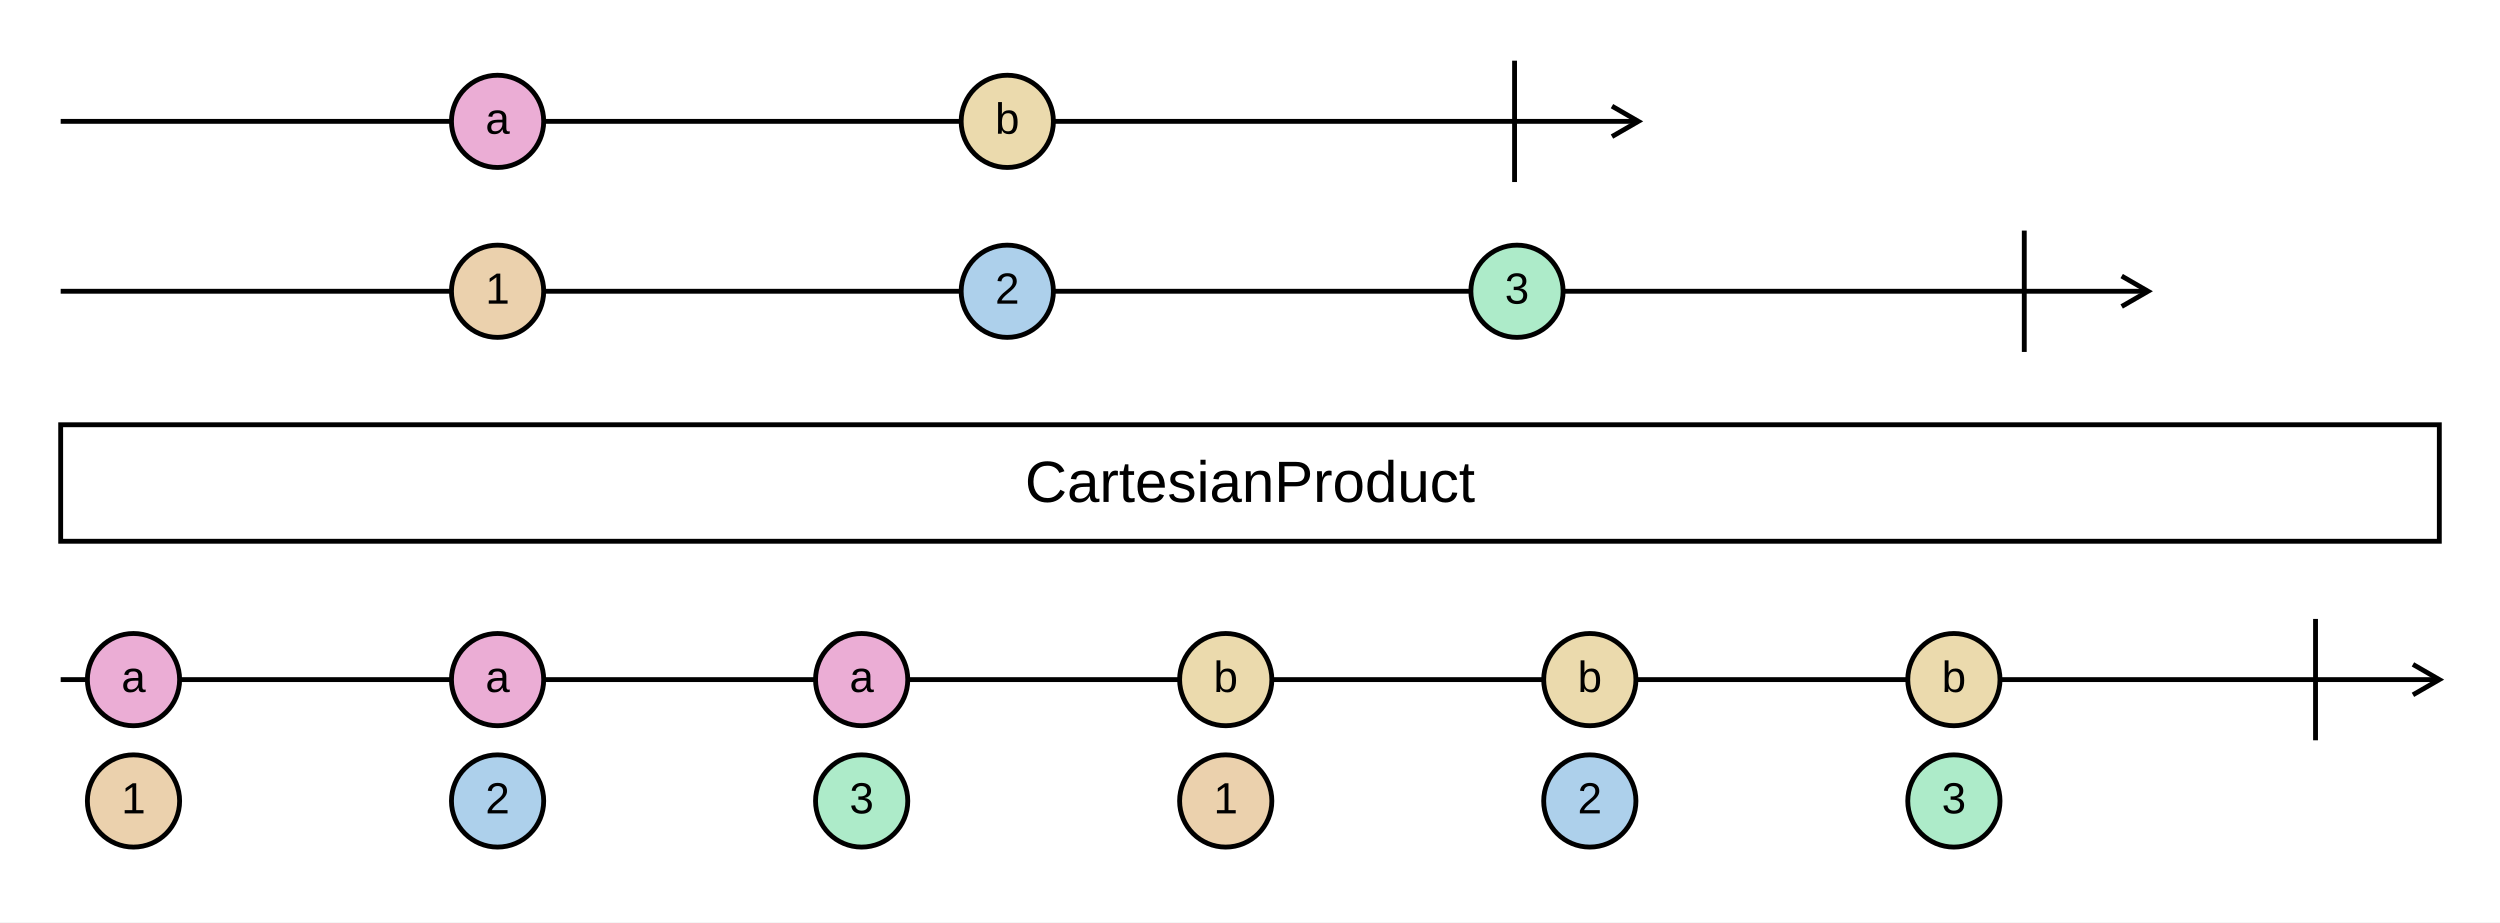
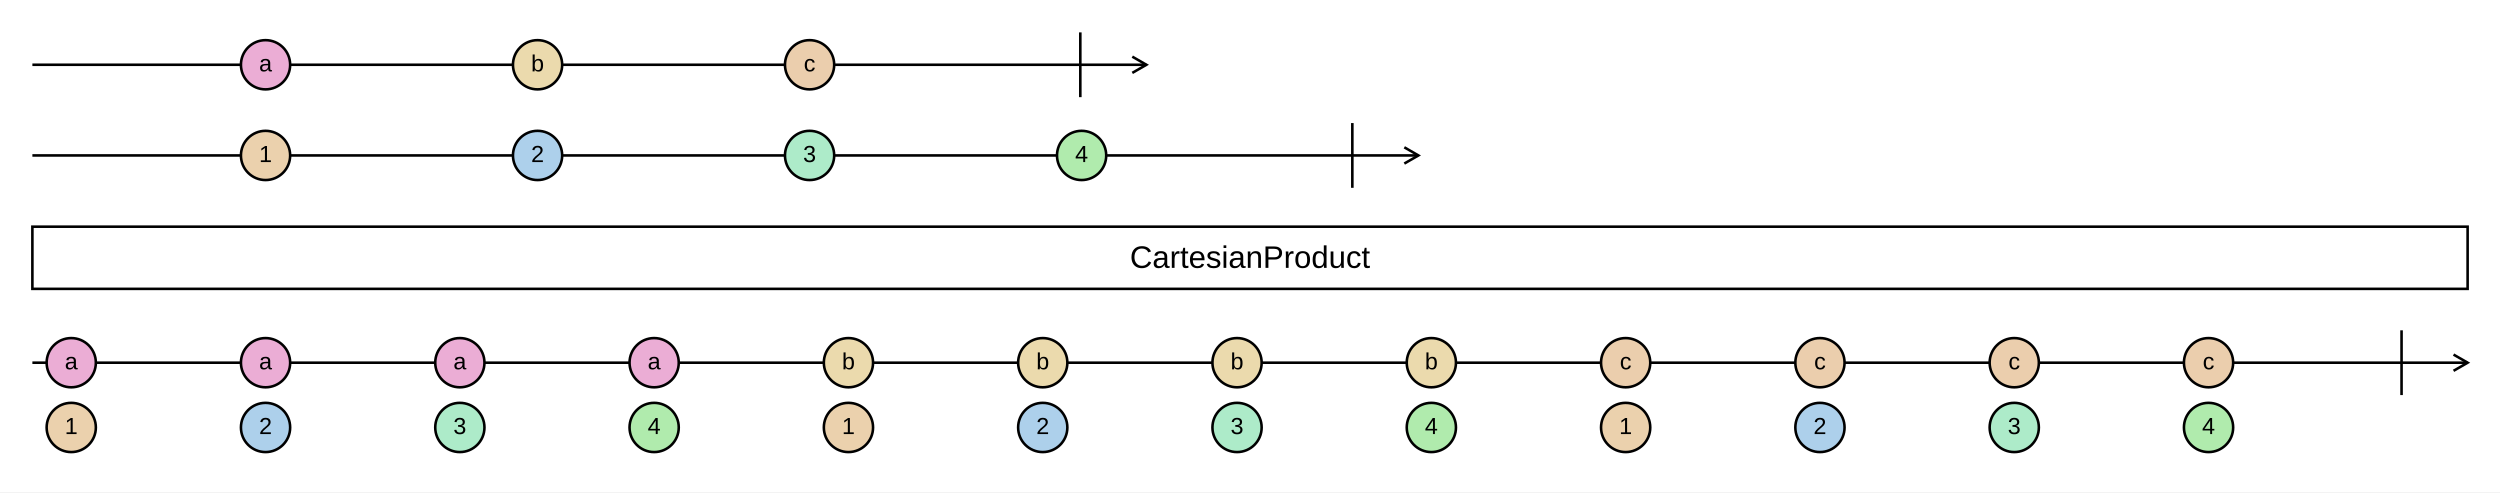
- <svg xmlns="http://www.w3.org/2000/svg" viewBox="0 0 1030 380" width="1030" height="380">
-   <rect x="0" y="0" width="1030" height="380" fill="white" />
+ <svg xmlns="http://www.w3.org/2000/svg" viewBox="0 0 1930 380" width="1930" height="380">
+   <rect x="0" y="0" width="1930" height="380" fill="white" />
  <g transform="translate(25 25)">
    <g>
      <g>
-         <line x1="0" y1="25" x2="650" y2="25" stroke="black" stroke-width="2" />
-         <polyline points="640,19.226 650,25 640,30.774" fill="none" stroke="black" stroke-width="2" stroke-linecap="square" />
+         <line x1="0" y1="25" x2="860" y2="25" stroke="black" stroke-width="2" />
+         <polyline points="850,19.226 860,25 850,30.774" fill="none" stroke="black" stroke-width="2" stroke-linecap="square" />
      </g>
-       <g transform="translate(599 0)">
+       <g transform="translate(809 0)">
        <line x1="0" y1="0" x2="0" y2="50" stroke="black" stroke-width="2" />
+       </g>
+       <g transform="translate(580 0)">
+         <ellipse cx="20" cy="25" rx="19" ry="19" fill="hsl(32, 60%, 80%)" stroke="black" stroke-width="2" />
+         <text x="0" y="0" fill="black" font-family="Arial, Helvetica, sans-serif" font-size="18px" font-weight="normal" font-style="normal" dominant-baseline="middle" text-anchor="middle" transform="translate(20 25)">c</text>
      </g>
      <g transform="translate(370 0)">
        <ellipse cx="20" cy="25" rx="19" ry="19" fill="hsl(44, 60%, 80%)" stroke="black" stroke-width="2" />
        <text x="0" y="0" fill="black" font-family="Arial, Helvetica, sans-serif" font-size="18px" font-weight="normal" font-style="normal" dominant-baseline="middle" text-anchor="middle" transform="translate(20 25)">b</text>
      </g>
      <g transform="translate(160 0)">
        <ellipse cx="20" cy="25" rx="19" ry="19" fill="hsl(321, 60%, 80%)" stroke="black" stroke-width="2" />
        <text x="0" y="0" fill="black" font-family="Arial, Helvetica, sans-serif" font-size="18px" font-weight="normal" font-style="normal" dominant-baseline="middle" text-anchor="middle" transform="translate(20 25)">a</text>
      </g>
    </g>
    <g transform="translate(0 70)">
      <g>
-         <line x1="0" y1="25" x2="860" y2="25" stroke="black" stroke-width="2" />
-         <polyline points="850,19.226 860,25 850,30.774" fill="none" stroke="black" stroke-width="2" stroke-linecap="square" />
+         <line x1="0" y1="25" x2="1070" y2="25" stroke="black" stroke-width="2" />
+         <polyline points="1060,19.226 1070,25 1060,30.774" fill="none" stroke="black" stroke-width="2" stroke-linecap="square" />
      </g>
-       <g transform="translate(809 0)">
+       <g transform="translate(1019 0)">
        <line x1="0" y1="0" x2="0" y2="50" stroke="black" stroke-width="2" />
+       </g>
+       <g transform="translate(790 0)">
+         <ellipse cx="20" cy="25" rx="19" ry="19" fill="hsl(117, 60%, 80%)" stroke="black" stroke-width="2" />
+         <text x="0" y="0" fill="black" font-family="Arial, Helvetica, sans-serif" font-size="18px" font-weight="normal" font-style="normal" dominant-baseline="middle" text-anchor="middle" transform="translate(20 25)">4</text>
      </g>
      <g transform="translate(580 0)">
        <ellipse cx="20" cy="25" rx="19" ry="19" fill="hsl(147, 60%, 80%)" stroke="black" stroke-width="2" />
        <text x="0" y="0" fill="black" font-family="Arial, Helvetica, sans-serif" font-size="18px" font-weight="normal" font-style="normal" dominant-baseline="middle" text-anchor="middle" transform="translate(20 25)">3</text>
      </g>
      <g transform="translate(370 0)">
        <ellipse cx="20" cy="25" rx="19" ry="19" fill="hsl(206, 60%, 80%)" stroke="black" stroke-width="2" />
        <text x="0" y="0" fill="black" font-family="Arial, Helvetica, sans-serif" font-size="18px" font-weight="normal" font-style="normal" dominant-baseline="middle" text-anchor="middle" transform="translate(20 25)">2</text>
      </g>
      <g transform="translate(160 0)">
        <ellipse cx="20" cy="25" rx="19" ry="19" fill="hsl(35, 60%, 80%)" stroke="black" stroke-width="2" />
        <text x="0" y="0" fill="black" font-family="Arial, Helvetica, sans-serif" font-size="18px" font-weight="normal" font-style="normal" dominant-baseline="middle" text-anchor="middle" transform="translate(20 25)">1</text>
      </g>
    </g>
    <g transform="translate(0 140)">
-       <rect x="0" y="10" width="980" height="48" fill="white" stroke="black" stroke-width="2" rx="0" />
-       <text x="490" y="35" fill="black" font-family="Arial, Helvetica, sans-serif" font-size="24px" font-weight="normal" font-style="normal" dominant-baseline="middle" text-anchor="middle" width="980">CartesianProduct</text>
+       <rect x="0" y="10" width="1880" height="48" fill="white" stroke="black" stroke-width="2" rx="0" />
+       <text x="940" y="35" fill="black" font-family="Arial, Helvetica, sans-serif" font-size="24px" font-weight="normal" font-style="normal" dominant-baseline="middle" text-anchor="middle" width="1880">CartesianProduct</text>
    </g>
    <g transform="translate(0 230)">
      <g>
-         <line x1="0" y1="25" x2="980" y2="25" stroke="black" stroke-width="2" />
-         <polyline points="970,19.226 980,25 970,30.774" fill="none" stroke="black" stroke-width="2" stroke-linecap="square" />
+         <line x1="0" y1="25" x2="1880" y2="25" stroke="black" stroke-width="2" />
+         <polyline points="1870,19.226 1880,25 1870,30.774" fill="none" stroke="black" stroke-width="2" stroke-linecap="square" />
      </g>
-       <g transform="translate(929 0)">
+       <g transform="translate(1829 0)">
        <line x1="0" y1="0" x2="0" y2="50" stroke="black" stroke-width="2" />
      </g>
-       <g transform="translate(760 0) translate(0 50)">
+       <g transform="translate(1660 0) translate(0 50)">
+         <ellipse cx="20" cy="25" rx="19" ry="19" fill="hsl(117, 60%, 80%)" stroke="black" stroke-width="2" />
+         <text x="0" y="0" fill="black" font-family="Arial, Helvetica, sans-serif" font-size="18px" font-weight="normal" font-style="normal" dominant-baseline="middle" text-anchor="middle" transform="translate(20 25)">4</text>
+       </g>
+       <g transform="translate(1660 0)">
+         <ellipse cx="20" cy="25" rx="19" ry="19" fill="hsl(32, 60%, 80%)" stroke="black" stroke-width="2" />
+         <text x="0" y="0" fill="black" font-family="Arial, Helvetica, sans-serif" font-size="18px" font-weight="normal" font-style="normal" dominant-baseline="middle" text-anchor="middle" transform="translate(20 25)">c</text>
+       </g>
+       <g transform="translate(1510 0) translate(0 50)">
        <ellipse cx="20" cy="25" rx="19" ry="19" fill="hsl(147, 60%, 80%)" stroke="black" stroke-width="2" />
        <text x="0" y="0" fill="black" font-family="Arial, Helvetica, sans-serif" font-size="18px" font-weight="normal" font-style="normal" dominant-baseline="middle" text-anchor="middle" transform="translate(20 25)">3</text>
+       </g>
+       <g transform="translate(1510 0)">
+         <ellipse cx="20" cy="25" rx="19" ry="19" fill="hsl(32, 60%, 80%)" stroke="black" stroke-width="2" />
+         <text x="0" y="0" fill="black" font-family="Arial, Helvetica, sans-serif" font-size="18px" font-weight="normal" font-style="normal" dominant-baseline="middle" text-anchor="middle" transform="translate(20 25)">c</text>
+       </g>
+       <g transform="translate(1360 0) translate(0 50)">
+         <ellipse cx="20" cy="25" rx="19" ry="19" fill="hsl(206, 60%, 80%)" stroke="black" stroke-width="2" />
+         <text x="0" y="0" fill="black" font-family="Arial, Helvetica, sans-serif" font-size="18px" font-weight="normal" font-style="normal" dominant-baseline="middle" text-anchor="middle" transform="translate(20 25)">2</text>
+       </g>
+       <g transform="translate(1360 0)">
+         <ellipse cx="20" cy="25" rx="19" ry="19" fill="hsl(32, 60%, 80%)" stroke="black" stroke-width="2" />
+         <text x="0" y="0" fill="black" font-family="Arial, Helvetica, sans-serif" font-size="18px" font-weight="normal" font-style="normal" dominant-baseline="middle" text-anchor="middle" transform="translate(20 25)">c</text>
+       </g>
+       <g transform="translate(1210 0) translate(0 50)">
+         <ellipse cx="20" cy="25" rx="19" ry="19" fill="hsl(35, 60%, 80%)" stroke="black" stroke-width="2" />
+         <text x="0" y="0" fill="black" font-family="Arial, Helvetica, sans-serif" font-size="18px" font-weight="normal" font-style="normal" dominant-baseline="middle" text-anchor="middle" transform="translate(20 25)">1</text>
+       </g>
+       <g transform="translate(1210 0)">
+         <ellipse cx="20" cy="25" rx="19" ry="19" fill="hsl(32, 60%, 80%)" stroke="black" stroke-width="2" />
+         <text x="0" y="0" fill="black" font-family="Arial, Helvetica, sans-serif" font-size="18px" font-weight="normal" font-style="normal" dominant-baseline="middle" text-anchor="middle" transform="translate(20 25)">c</text>
+       </g>
+       <g transform="translate(1060 0) translate(0 50)">
+         <ellipse cx="20" cy="25" rx="19" ry="19" fill="hsl(117, 60%, 80%)" stroke="black" stroke-width="2" />
+         <text x="0" y="0" fill="black" font-family="Arial, Helvetica, sans-serif" font-size="18px" font-weight="normal" font-style="normal" dominant-baseline="middle" text-anchor="middle" transform="translate(20 25)">4</text>
+       </g>
+       <g transform="translate(1060 0)">
+         <ellipse cx="20" cy="25" rx="19" ry="19" fill="hsl(44, 60%, 80%)" stroke="black" stroke-width="2" />
+         <text x="0" y="0" fill="black" font-family="Arial, Helvetica, sans-serif" font-size="18px" font-weight="normal" font-style="normal" dominant-baseline="middle" text-anchor="middle" transform="translate(20 25)">b</text>
+       </g>
+       <g transform="translate(910 0) translate(0 50)">
+         <ellipse cx="20" cy="25" rx="19" ry="19" fill="hsl(147, 60%, 80%)" stroke="black" stroke-width="2" />
+         <text x="0" y="0" fill="black" font-family="Arial, Helvetica, sans-serif" font-size="18px" font-weight="normal" font-style="normal" dominant-baseline="middle" text-anchor="middle" transform="translate(20 25)">3</text>
+       </g>
+       <g transform="translate(910 0)">
+         <ellipse cx="20" cy="25" rx="19" ry="19" fill="hsl(44, 60%, 80%)" stroke="black" stroke-width="2" />
+         <text x="0" y="0" fill="black" font-family="Arial, Helvetica, sans-serif" font-size="18px" font-weight="normal" font-style="normal" dominant-baseline="middle" text-anchor="middle" transform="translate(20 25)">b</text>
+       </g>
+       <g transform="translate(760 0) translate(0 50)">
+         <ellipse cx="20" cy="25" rx="19" ry="19" fill="hsl(206, 60%, 80%)" stroke="black" stroke-width="2" />
+         <text x="0" y="0" fill="black" font-family="Arial, Helvetica, sans-serif" font-size="18px" font-weight="normal" font-style="normal" dominant-baseline="middle" text-anchor="middle" transform="translate(20 25)">2</text>
      </g>
      <g transform="translate(760 0)">
        <ellipse cx="20" cy="25" rx="19" ry="19" fill="hsl(44, 60%, 80%)" stroke="black" stroke-width="2" />
        <text x="0" y="0" fill="black" font-family="Arial, Helvetica, sans-serif" font-size="18px" font-weight="normal" font-style="normal" dominant-baseline="middle" text-anchor="middle" transform="translate(20 25)">b</text>
      </g>
      <g transform="translate(610 0) translate(0 50)">
-         <ellipse cx="20" cy="25" rx="19" ry="19" fill="hsl(206, 60%, 80%)" stroke="black" stroke-width="2" />
-         <text x="0" y="0" fill="black" font-family="Arial, Helvetica, sans-serif" font-size="18px" font-weight="normal" font-style="normal" dominant-baseline="middle" text-anchor="middle" transform="translate(20 25)">2</text>
+         <ellipse cx="20" cy="25" rx="19" ry="19" fill="hsl(35, 60%, 80%)" stroke="black" stroke-width="2" />
+         <text x="0" y="0" fill="black" font-family="Arial, Helvetica, sans-serif" font-size="18px" font-weight="normal" font-style="normal" dominant-baseline="middle" text-anchor="middle" transform="translate(20 25)">1</text>
      </g>
      <g transform="translate(610 0)">
        <ellipse cx="20" cy="25" rx="19" ry="19" fill="hsl(44, 60%, 80%)" stroke="black" stroke-width="2" />
        <text x="0" y="0" fill="black" font-family="Arial, Helvetica, sans-serif" font-size="18px" font-weight="normal" font-style="normal" dominant-baseline="middle" text-anchor="middle" transform="translate(20 25)">b</text>
      </g>
      <g transform="translate(460 0) translate(0 50)">
-         <ellipse cx="20" cy="25" rx="19" ry="19" fill="hsl(35, 60%, 80%)" stroke="black" stroke-width="2" />
-         <text x="0" y="0" fill="black" font-family="Arial, Helvetica, sans-serif" font-size="18px" font-weight="normal" font-style="normal" dominant-baseline="middle" text-anchor="middle" transform="translate(20 25)">1</text>
+         <ellipse cx="20" cy="25" rx="19" ry="19" fill="hsl(117, 60%, 80%)" stroke="black" stroke-width="2" />
+         <text x="0" y="0" fill="black" font-family="Arial, Helvetica, sans-serif" font-size="18px" font-weight="normal" font-style="normal" dominant-baseline="middle" text-anchor="middle" transform="translate(20 25)">4</text>
      </g>
      <g transform="translate(460 0)">
-         <ellipse cx="20" cy="25" rx="19" ry="19" fill="hsl(44, 60%, 80%)" stroke="black" stroke-width="2" />
-         <text x="0" y="0" fill="black" font-family="Arial, Helvetica, sans-serif" font-size="18px" font-weight="normal" font-style="normal" dominant-baseline="middle" text-anchor="middle" transform="translate(20 25)">b</text>
+         <ellipse cx="20" cy="25" rx="19" ry="19" fill="hsl(321, 60%, 80%)" stroke="black" stroke-width="2" />
+         <text x="0" y="0" fill="black" font-family="Arial, Helvetica, sans-serif" font-size="18px" font-weight="normal" font-style="normal" dominant-baseline="middle" text-anchor="middle" transform="translate(20 25)">a</text>
      </g>
      <g transform="translate(310 0) translate(0 50)">
        <ellipse cx="20" cy="25" rx="19" ry="19" fill="hsl(147, 60%, 80%)" stroke="black" stroke-width="2" />
        <text x="0" y="0" fill="black" font-family="Arial, Helvetica, sans-serif" font-size="18px" font-weight="normal" font-style="normal" dominant-baseline="middle" text-anchor="middle" transform="translate(20 25)">3</text>
      </g>
      <g transform="translate(310 0)">
        <ellipse cx="20" cy="25" rx="19" ry="19" fill="hsl(321, 60%, 80%)" stroke="black" stroke-width="2" />
        <text x="0" y="0" fill="black" font-family="Arial, Helvetica, sans-serif" font-size="18px" font-weight="normal" font-style="normal" dominant-baseline="middle" text-anchor="middle" transform="translate(20 25)">a</text>
      </g>
      <g transform="translate(160 0) translate(0 50)">
        <ellipse cx="20" cy="25" rx="19" ry="19" fill="hsl(206, 60%, 80%)" stroke="black" stroke-width="2" />
        <text x="0" y="0" fill="black" font-family="Arial, Helvetica, sans-serif" font-size="18px" font-weight="normal" font-style="normal" dominant-baseline="middle" text-anchor="middle" transform="translate(20 25)">2</text>
      </g>
      <g transform="translate(160 0)">
        <ellipse cx="20" cy="25" rx="19" ry="19" fill="hsl(321, 60%, 80%)" stroke="black" stroke-width="2" />
        <text x="0" y="0" fill="black" font-family="Arial, Helvetica, sans-serif" font-size="18px" font-weight="normal" font-style="normal" dominant-baseline="middle" text-anchor="middle" transform="translate(20 25)">a</text>
      </g>
      <g transform="translate(10 0) translate(0 50)">
        <ellipse cx="20" cy="25" rx="19" ry="19" fill="hsl(35, 60%, 80%)" stroke="black" stroke-width="2" />
        <text x="0" y="0" fill="black" font-family="Arial, Helvetica, sans-serif" font-size="18px" font-weight="normal" font-style="normal" dominant-baseline="middle" text-anchor="middle" transform="translate(20 25)">1</text>
      </g>
      <g transform="translate(10 0)">
        <ellipse cx="20" cy="25" rx="19" ry="19" fill="hsl(321, 60%, 80%)" stroke="black" stroke-width="2" />
        <text x="0" y="0" fill="black" font-family="Arial, Helvetica, sans-serif" font-size="18px" font-weight="normal" font-style="normal" dominant-baseline="middle" text-anchor="middle" transform="translate(20 25)">a</text>
      </g>
    </g>
  </g>
</svg>
